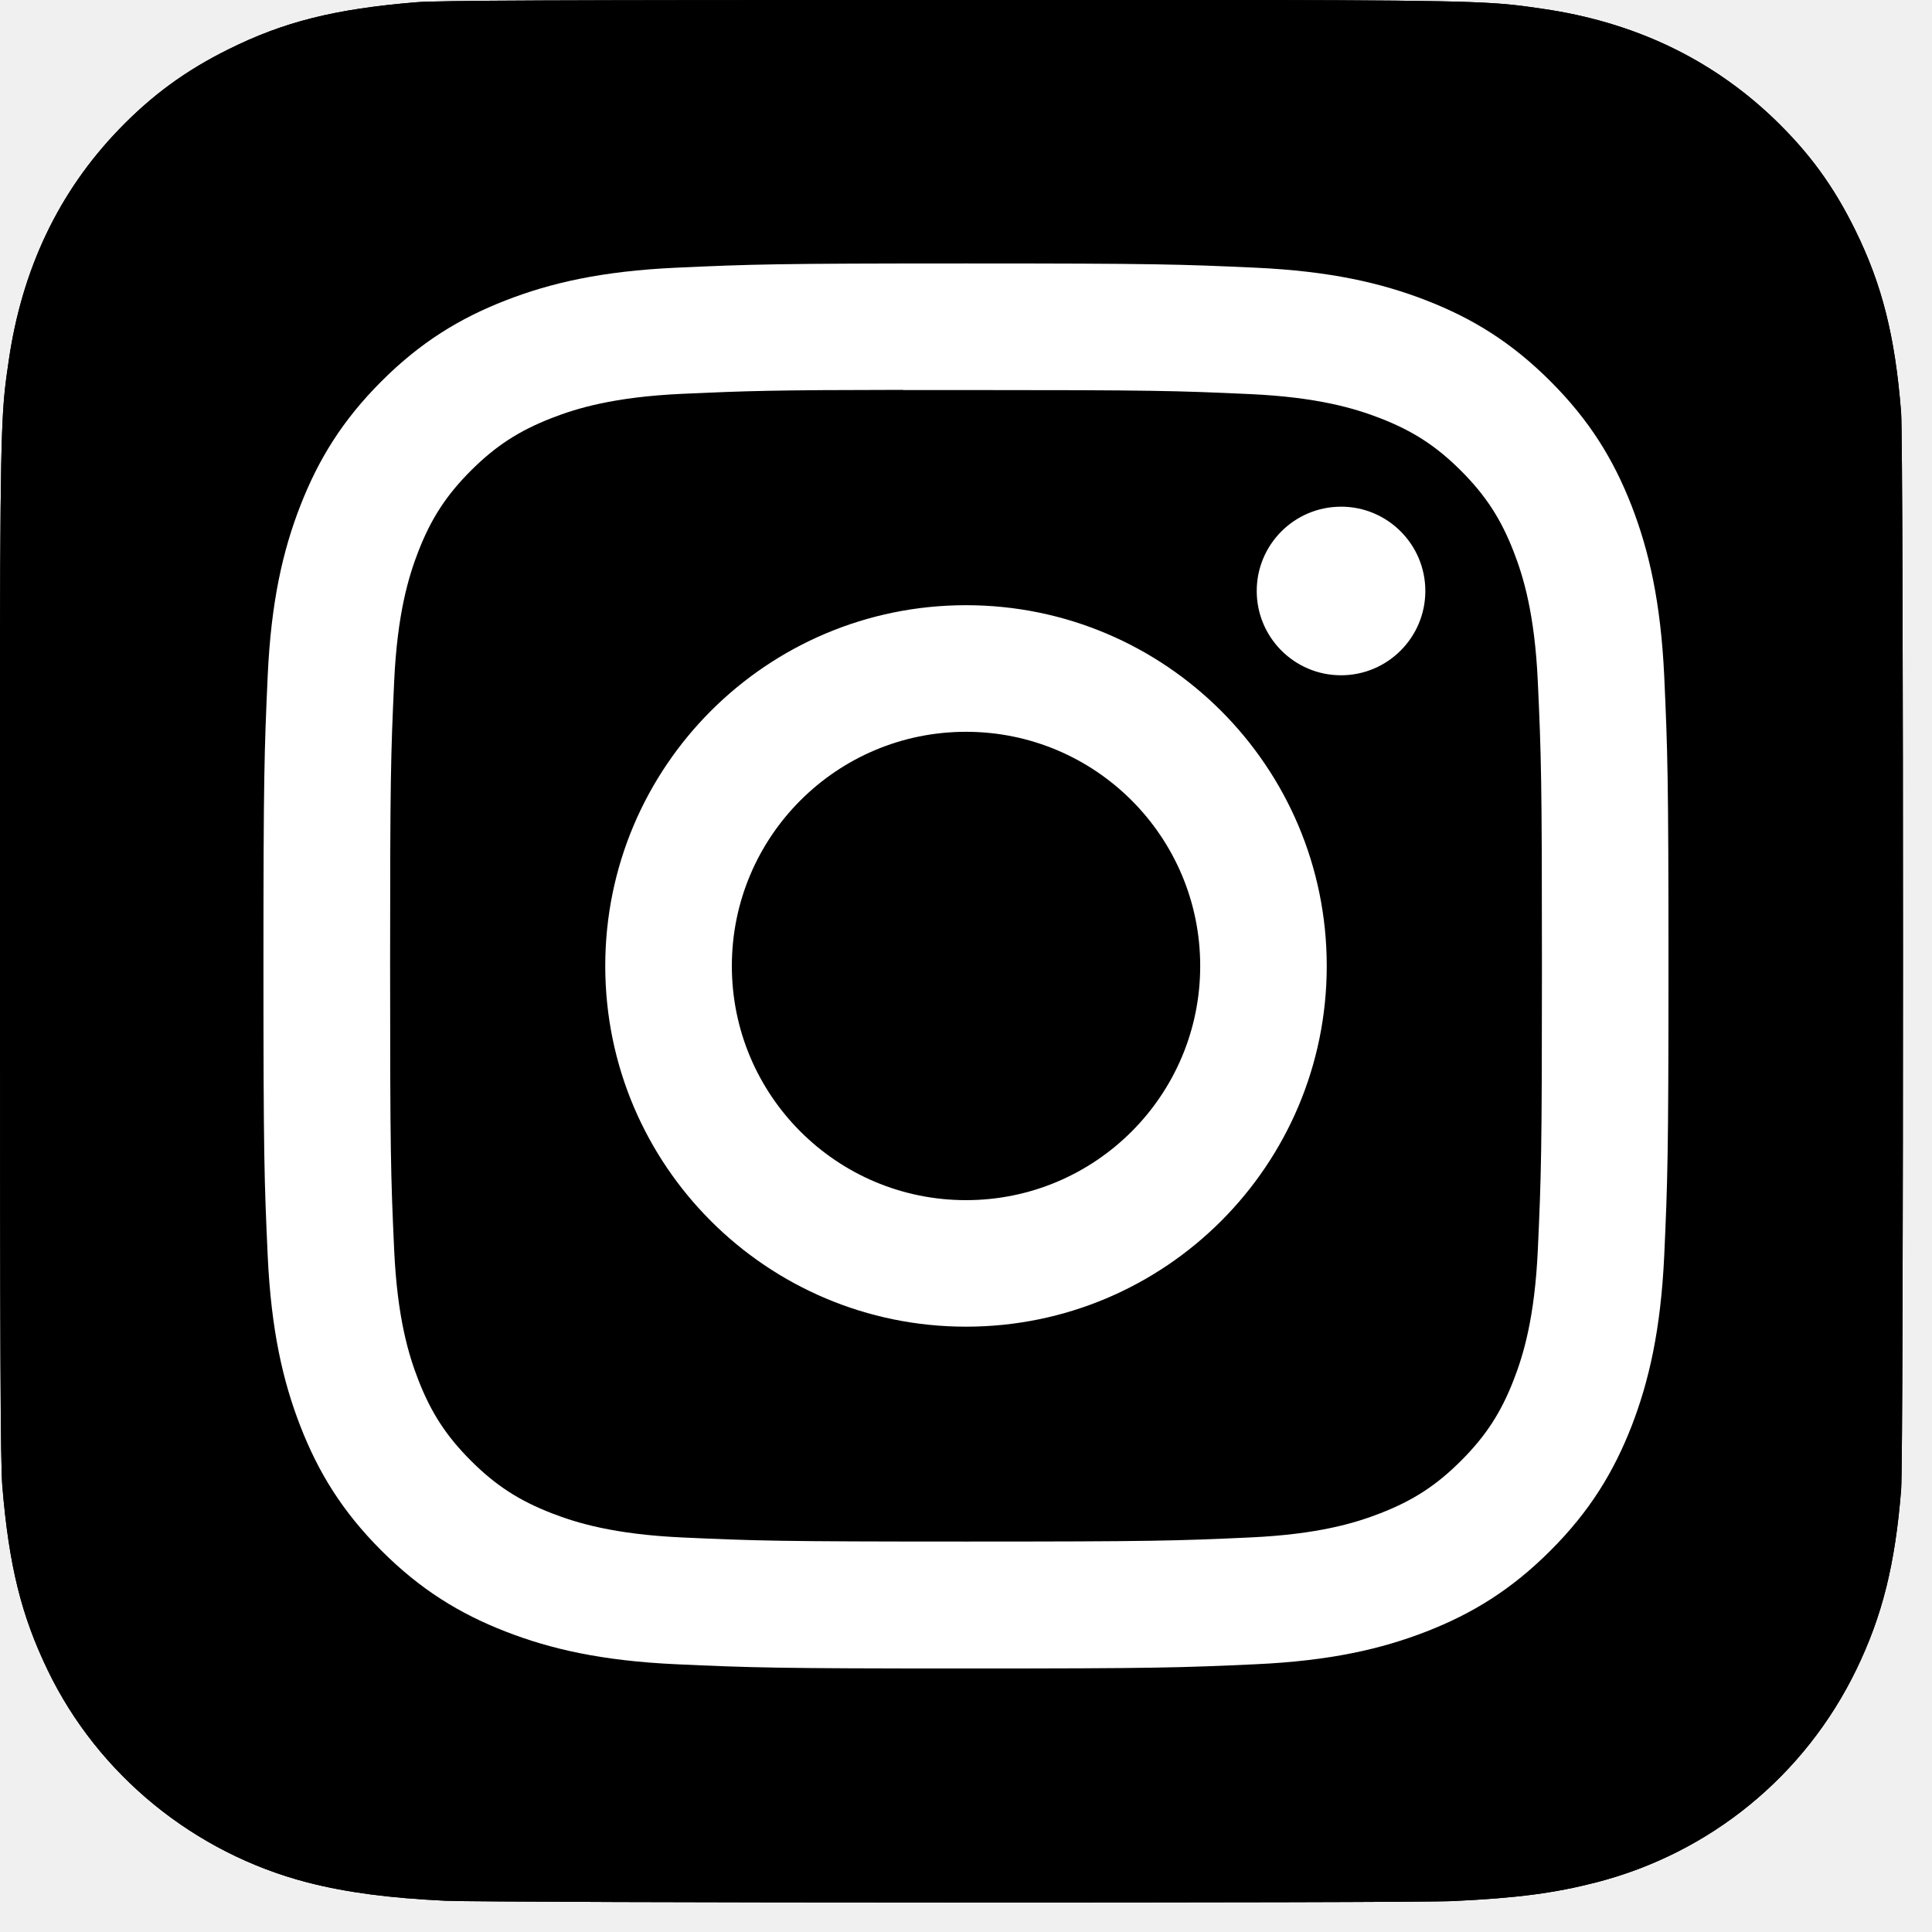
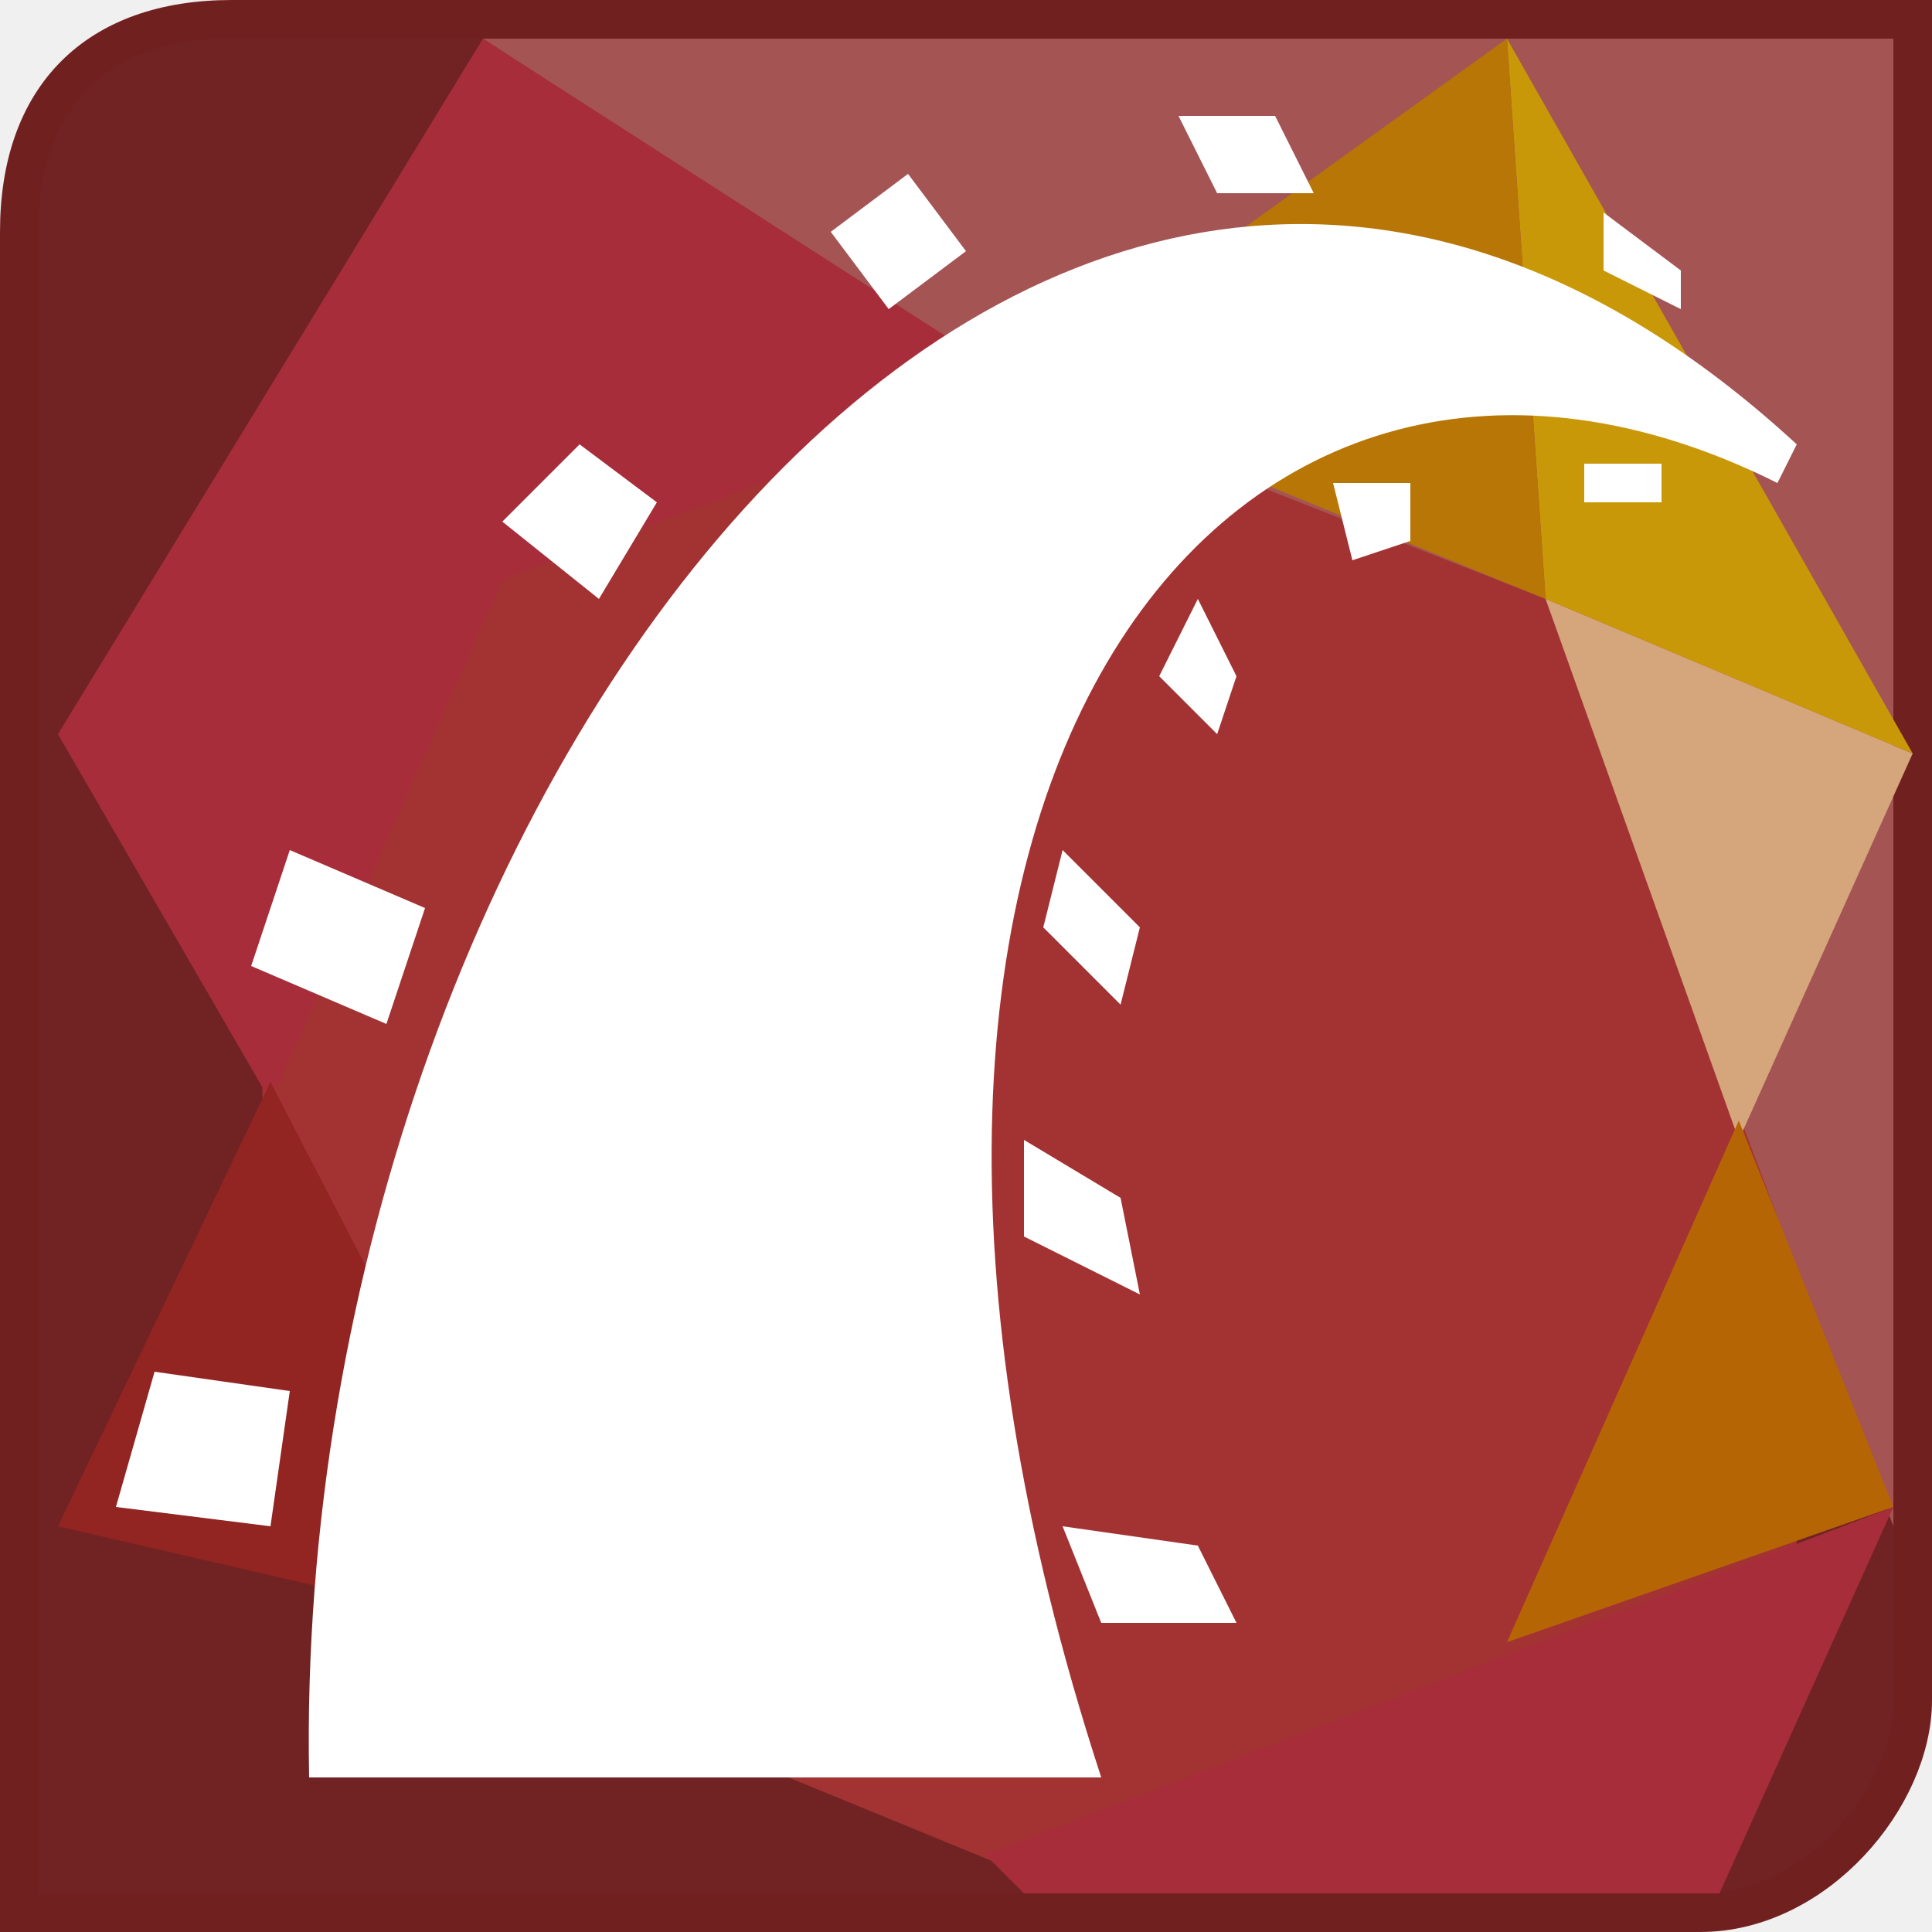
- <svg xmlns="http://www.w3.org/2000/svg" width="132.004" height="132">
-   <path d="M65.03 0C37.888 0 29.95.028 28.407.156c-5.57.463-9.036 1.34-12.812 3.22-2.91 1.445-5.205 3.12-7.47 5.468C4 13.126 1.5 18.394.595 24.656c-.44 3.04-.568 3.66-.594 19.188-.01 5.176 0 11.988 0 21.125 0 27.12.03 35.05.16 36.59.45 5.42 1.3 8.83 3.1 12.56 3.44 7.14 10.01 12.5 17.75 14.5 2.68.69 5.64 1.07 9.44 1.25 1.61.07 18.02.12 34.44.12 16.42 0 32.84-.02 34.41-.1 4.4-.207 6.955-.55 9.78-1.28 7.79-2.01 14.24-7.29 17.75-14.53 1.765-3.64 2.66-7.18 3.065-12.317.088-1.12.125-18.977.125-36.81 0-17.836-.04-35.66-.128-36.78-.41-5.22-1.305-8.73-3.127-12.44-1.495-3.037-3.155-5.305-5.565-7.624C116.9 4 111.64 1.5 105.372.596 102.335.157 101.73.027 86.19 0H65.03z" />
-   <path d="M65.03 0C37.888 0 29.95.028 28.407.156c-5.57.463-9.036 1.34-12.812 3.22-2.91 1.445-5.205 3.12-7.47 5.468C4 13.126 1.5 18.394.595 24.656c-.44 3.04-.568 3.66-.594 19.188-.01 5.176 0 11.988 0 21.125 0 27.12.03 35.05.16 36.59.45 5.42 1.3 8.83 3.1 12.56 3.44 7.14 10.01 12.5 17.75 14.5 2.68.69 5.64 1.07 9.44 1.25 1.61.07 18.02.12 34.44.12 16.42 0 32.84-.02 34.41-.1 4.4-.207 6.955-.55 9.78-1.28 7.79-2.01 14.24-7.29 17.75-14.53 1.765-3.64 2.66-7.18 3.065-12.317.088-1.12.125-18.977.125-36.81 0-17.836-.04-35.66-.128-36.78-.41-5.22-1.305-8.73-3.127-12.44-1.495-3.037-3.155-5.305-5.565-7.624C116.9 4 111.64 1.5 105.372.596 102.335.157 101.73.027 86.19 0H65.03z" />
-   <path fill="white" d="M66.004 18c-13.036 0-14.672.057-19.792.29-5.11.234-8.598 1.043-11.65 2.23-3.157 1.226-5.835 2.866-8.503 5.535-2.67 2.668-4.31 5.346-5.54 8.502-1.19 3.053-2 6.542-2.23 11.65C18.06 51.327 18 52.964 18 66s.058 14.667.29 19.787c.235 5.11 1.044 8.598 2.23 11.65 1.227 3.157 2.867 5.835 5.536 8.503 2.667 2.67 5.345 4.314 8.5 5.54 3.054 1.187 6.543 1.996 11.652 2.23 5.12.233 6.755.29 19.79.29 13.037 0 14.668-.057 19.788-.29 5.11-.234 8.602-1.043 11.656-2.23 3.156-1.226 5.83-2.87 8.497-5.54 2.67-2.668 4.31-5.346 5.54-8.502 1.18-3.053 1.99-6.542 2.23-11.65.23-5.12.29-6.752.29-19.788 0-13.036-.06-14.672-.29-19.792-.24-5.11-1.05-8.598-2.23-11.65-1.23-3.157-2.87-5.835-5.54-8.503-2.67-2.67-5.34-4.31-8.5-5.535-3.06-1.187-6.55-1.996-11.66-2.23-5.12-.233-6.75-.29-19.79-.29z     m-4.306 8.65c1.278-.002 2.704 0 4.306 0 12.816 0 14.335.046 19.396.276 4.68.214 7.22.996 8.912 1.653 2.24.87 3.837 1.91 5.516 3.59 1.68 1.68 2.72 3.28 3.592 5.52.657 1.69 1.44 4.23 1.653 8.91.23 5.06.28 6.58.28 19.39s-.05 14.33-.28 19.39     c-.214 4.68-.996 7.22-1.653 8.91     -.87 2.24-1.912 3.835-3.592 5.514     -1.68 1.68-3.275 2.72-5.516 3.59     -1.69.66-4.232 1.44-8.912 1.654     -5.06.23-6.58.28-19.396.28     -12.817 0-14.336-.05-19.396-.28     -4.68-.216-7.22-.998-8.913-1.655     -2.24-.87-3.84-1.91-5.52-3.59     -1.68-1.68-2.72-3.276-3.592-5.517     -.657-1.69-1.44-4.23-1.653-8.91     -.23-5.06-.276-6.58-.276-19.398     s.046-14.33.276-19.39     c.214-4.68.996-7.22 1.653-8.912.87-2.24 1.912-3.84 3.592-5.52     1.68-1.68 3.28-2.72 5.52-3.592     1.692-.66 4.233-1.44 8.913-1.655     4.428-.2 6.144-.26 15.09-.27z     m29.928 7.97c-3.18 0-5.76 2.577-5.76 5.758 0 3.18 2.58 5.76 5.76 5.76 3.18 0 5.76-2.58 5.76-5.76 0-3.18-2.58-5.76-5.76-5.76z     m-25.622 6.73c-13.613 0-24.65 11.037-24.65 24.65 0 13.613 11.037 24.645 24.65 24.645C79.617 90.645 90.65 79.613 90.65 66S79.616 41.35 66.003 41.35z     m0 8.65c8.836 0 16 7.163 16 16 0 8.836-7.164 16-16 16-8.837 0-16-7.164-16-16 0-8.837 7.163-16 16-16z" />
+ <svg xmlns="http://www.w3.org/2000/svg" viewBox="0 0 100 100">
+   <path d="M1,12c0-7,4-11,11-11h87v87c0,5-5,11-11,11h-87z" fill="rgb(113, 35, 35)" stroke="rgb(113, 32, 32)" stroke-width="2" />
+   <path d="M13,22h80v60l-40,15l-39-16z" fill="rgb(163, 51, 51)" />
+   <path d="M25,2l27,18l28,11l18,48v-77z" fill="rgb(165, 84, 84)" />
+   <path d="M80,31l19,8l-9,20z" fill="rgb(213, 166, 124)" />
+   <path d="M78,2l2,29l19,8z" fill="rgb(201, 152, 8)" />
+   <path d="M53,20l25-18l2,29z" fill="rgb(183, 118, 6)" />
+   <path d="M90,58l8,20l-20,7z" fill="rgb(182, 101, 5)" />
+   <path d="M98,78l-47,18l2,2h36zM25,2l28,18l-27,10l-12,27l-11-19z" fill="rgb(167, 45, 58)" />
+   <path d="M14,56l-11,23l26,6z" fill="rgb(146, 36, 34)" />
+   <path d="M93,23c-38-35-78,17-77,69h41c-17-52,7-81,35-67zM62,80l-7-1l2,5h7zM15,72l-7-1l-2,7l8,1zM58,62l-5-3v5l6,3zM22,47l-7-3l-2,6l7,3zM59,48l-4-4l-1,4l4,4zM62,31l-2,4l3,3l1-3zM34,26l-4-3l-4,4l5,4zM73,25h-4l1,4l3-1zM86,24h-4v2h4zM87,14l-4-3v3l4,2zM50,13l-3-4l-4,3l3,4zM68,10l-2-4h-5l2,4z" fill="rgb(255, 255, 255)" />
</svg>
